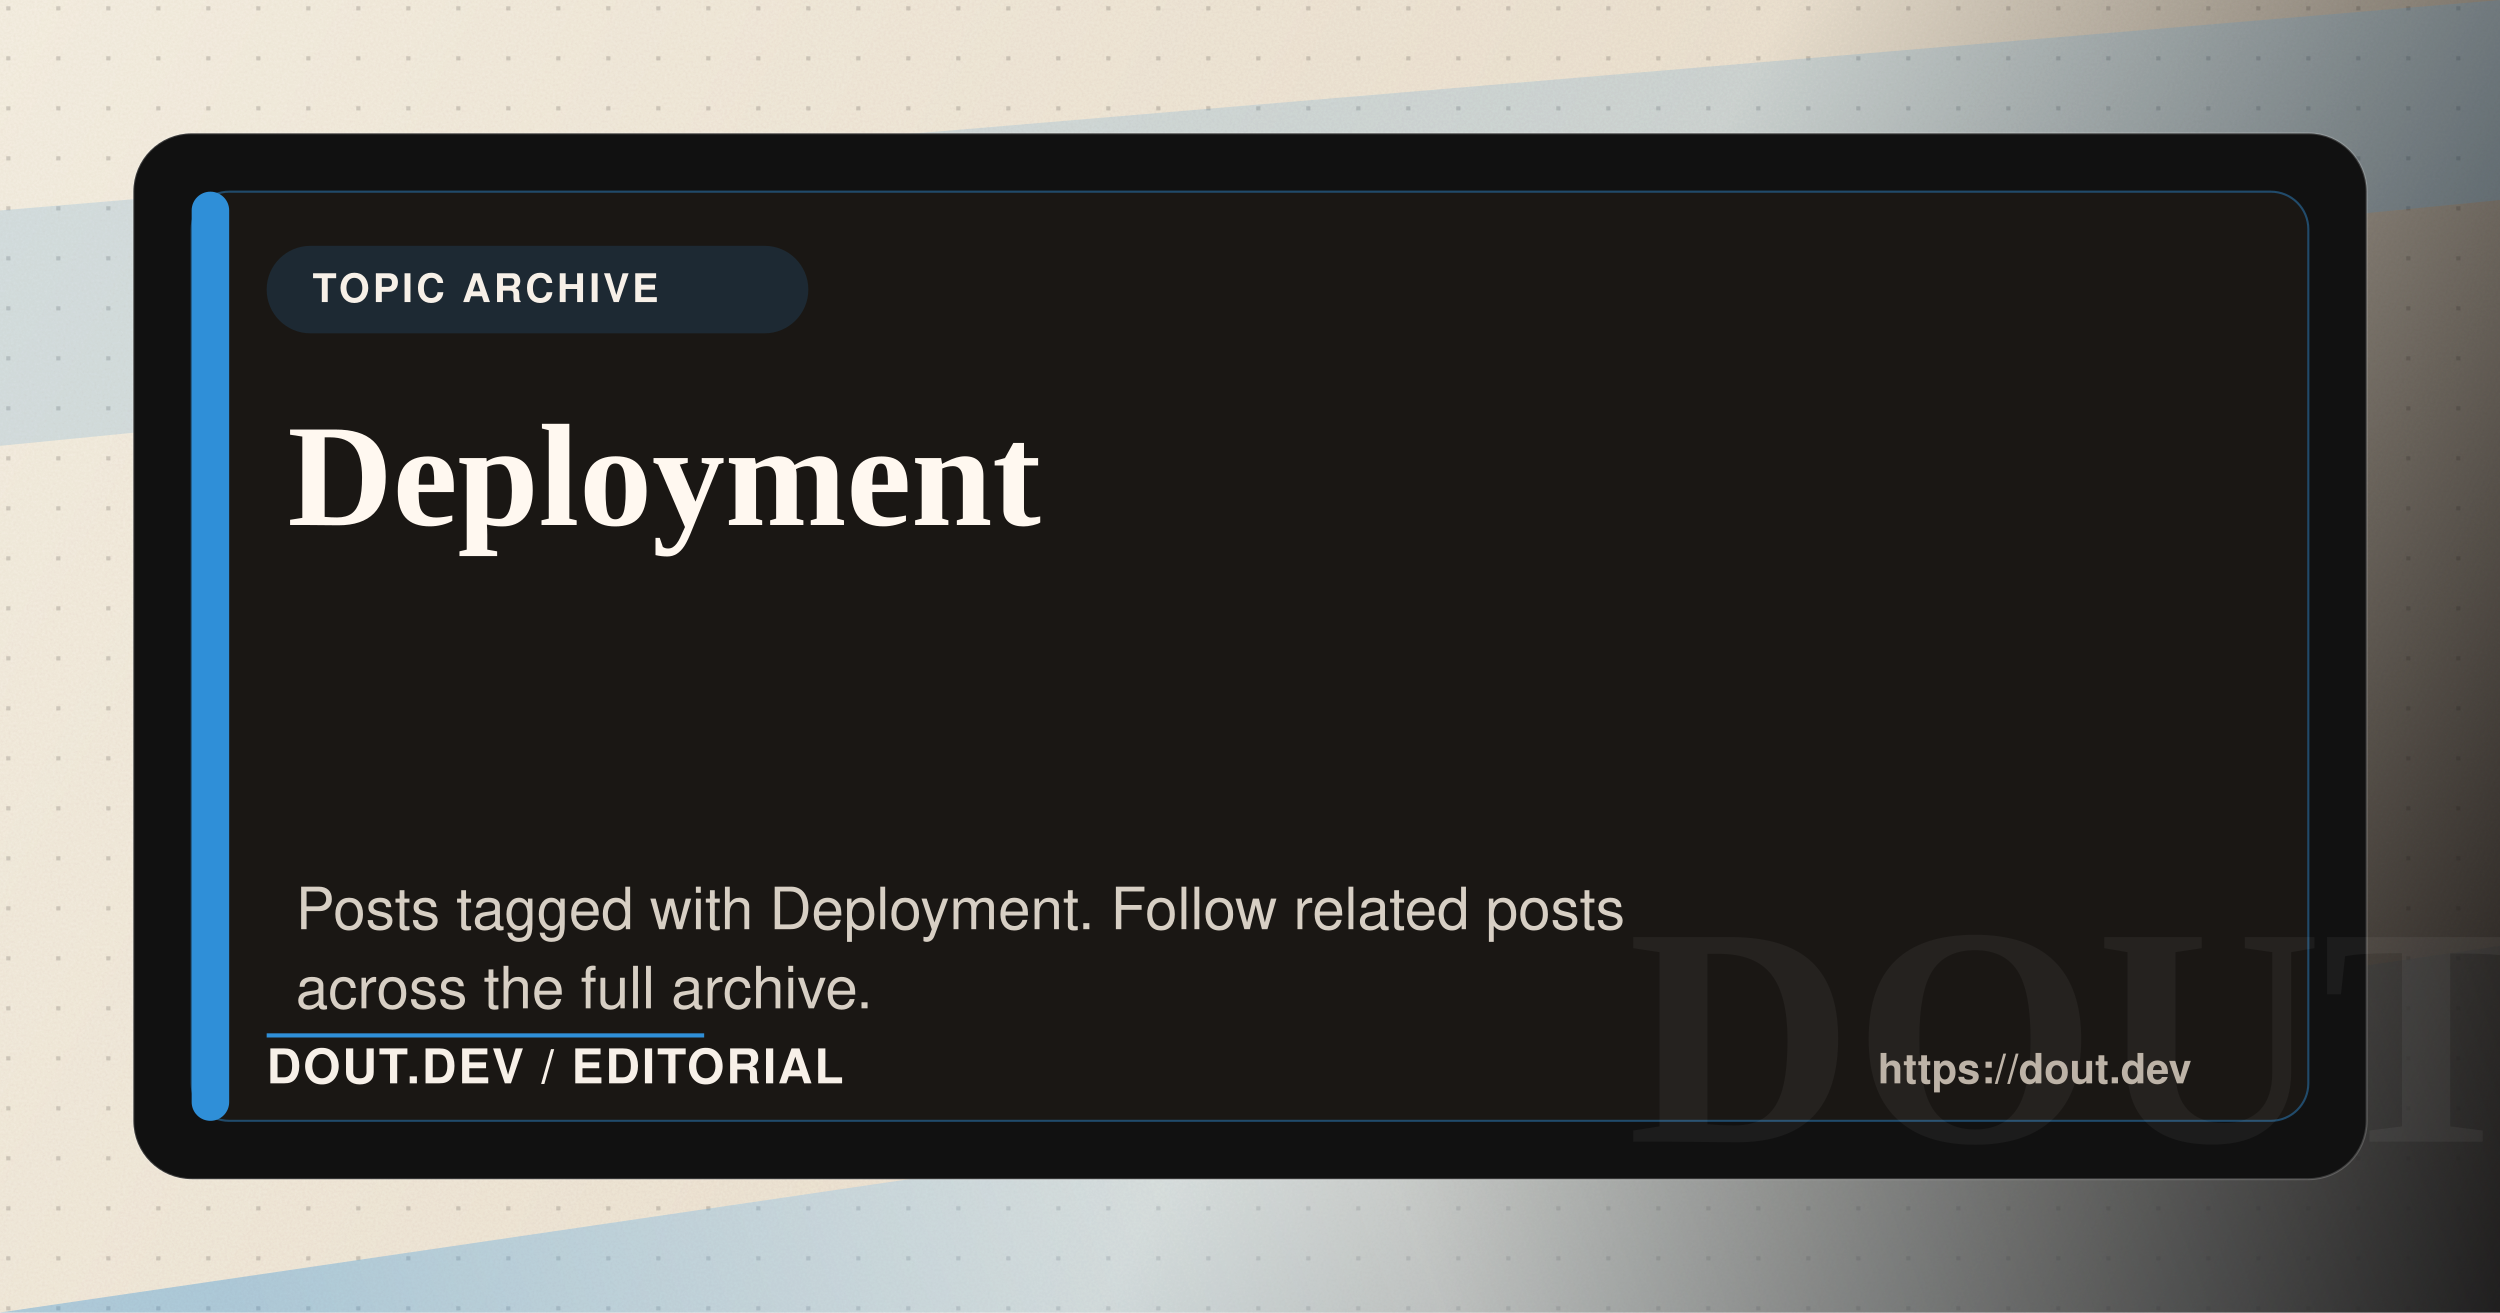
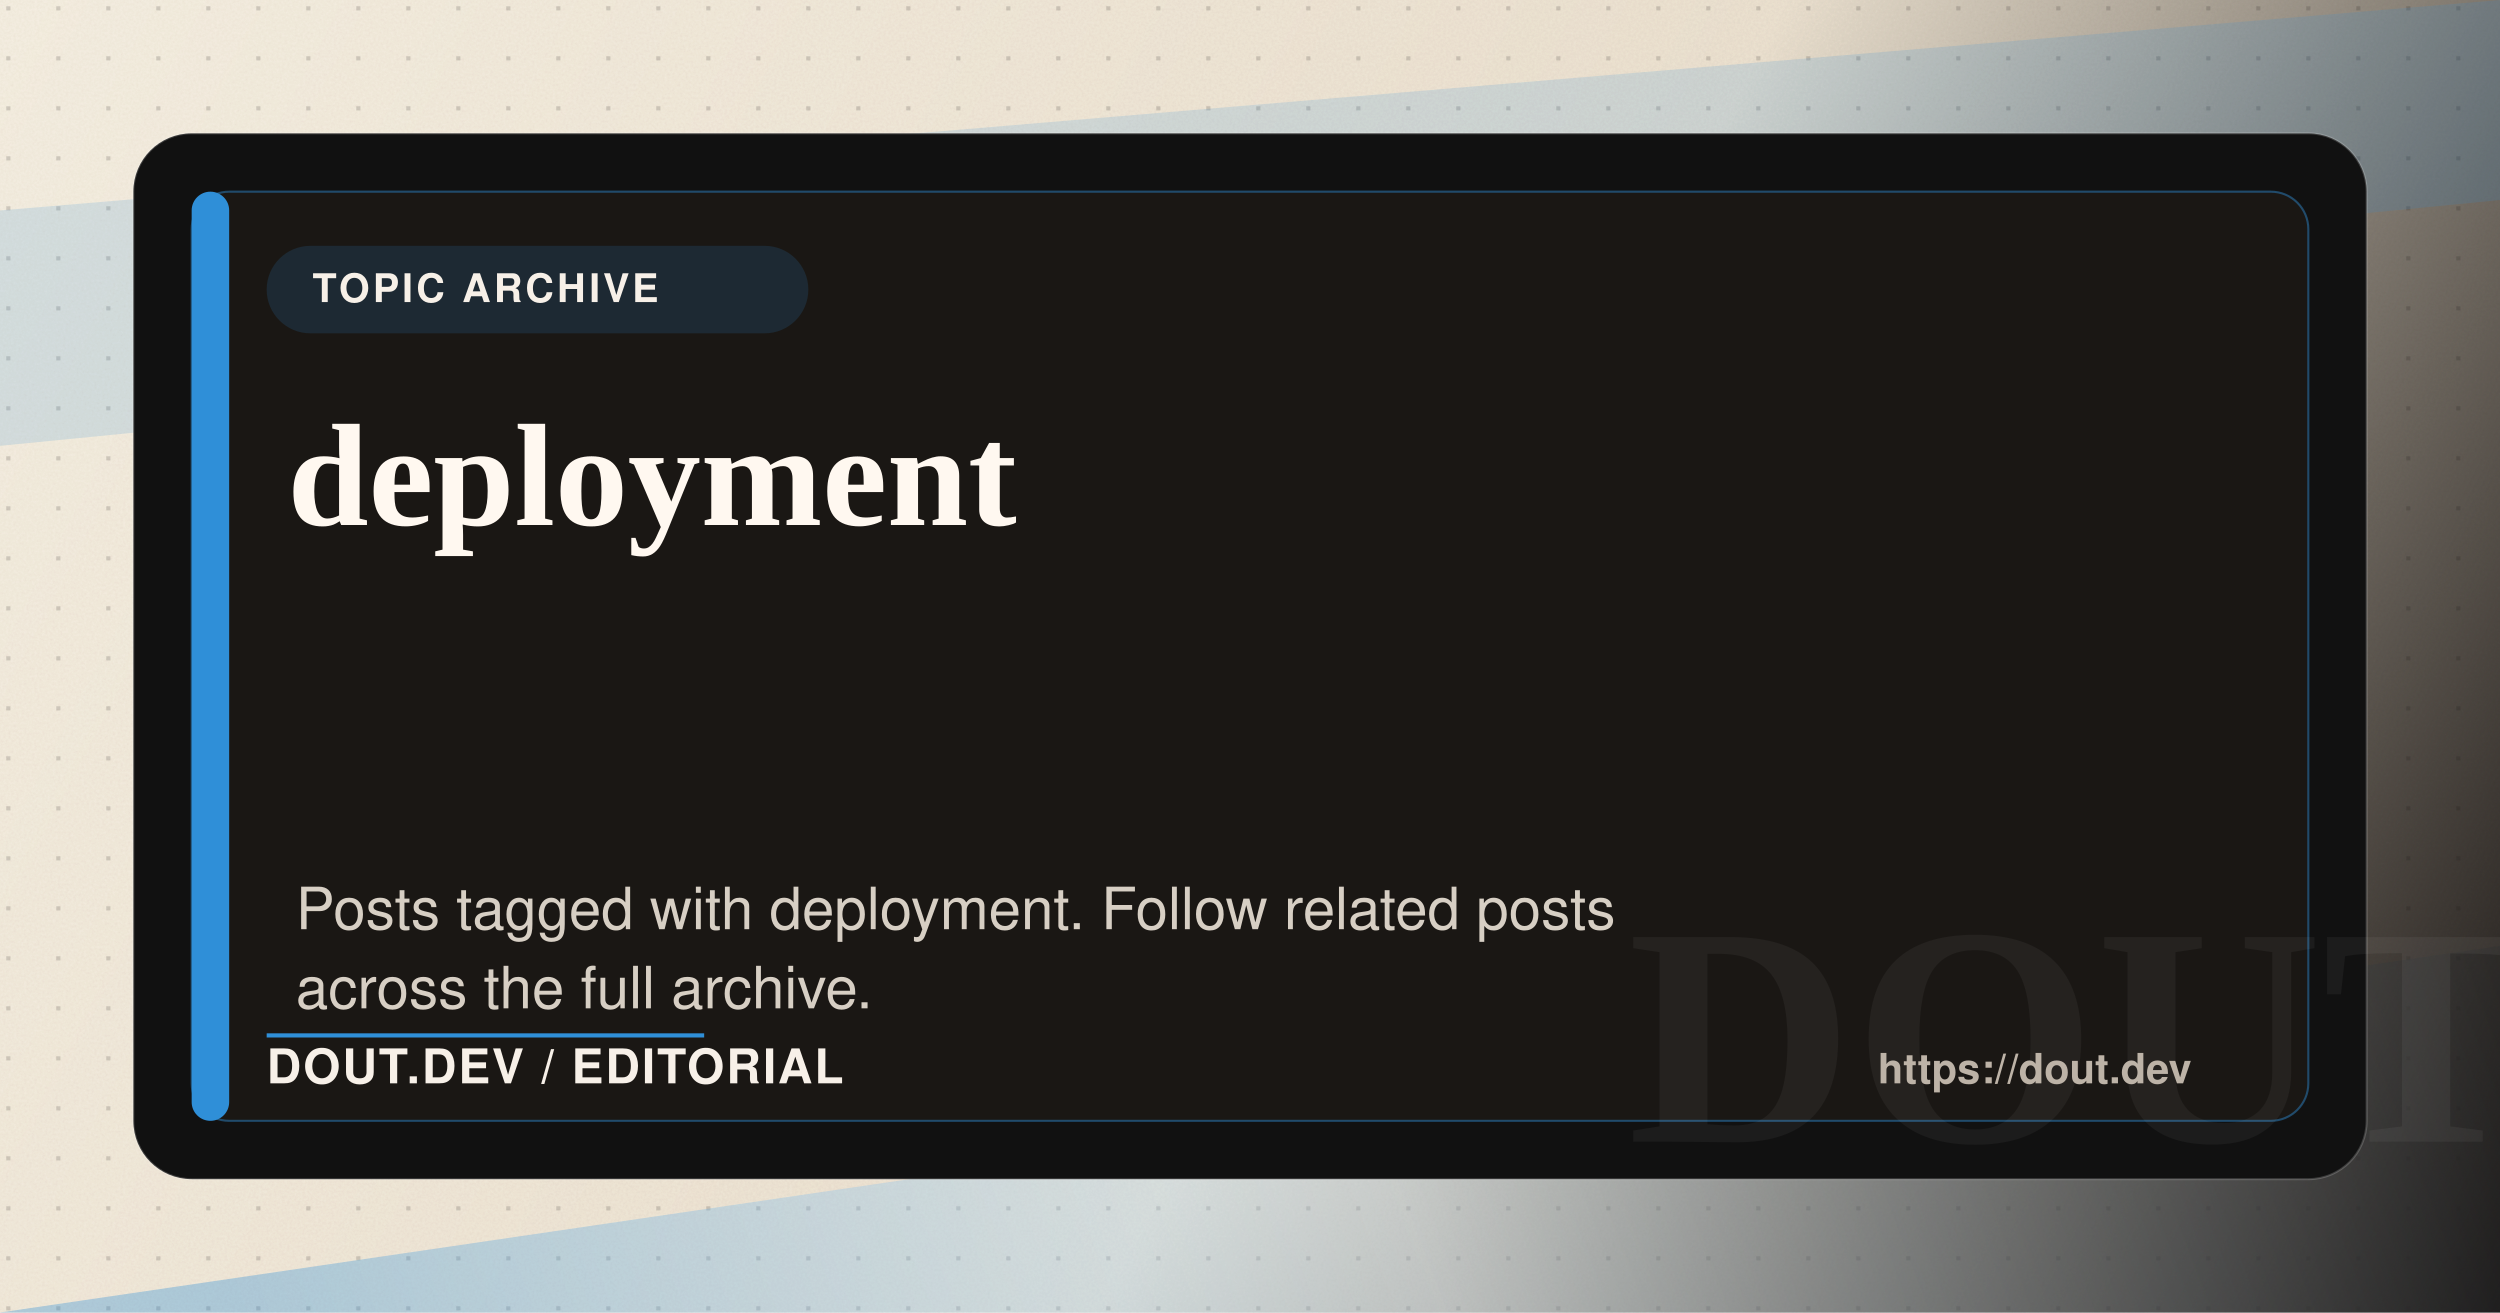
<svg xmlns="http://www.w3.org/2000/svg" width="1200" height="630" viewBox="0 0 1200 630" fill="none">
  <defs>
    <filter id="paperTexture" x="0" y="0" width="100%" height="100%" color-interpolation-filters="sRGB">
      <feTurbulence type="fractalNoise" baseFrequency="0.8" numOctaves="3" seed="17" result="noise" />
      <feColorMatrix in="noise" type="matrix" values="0 0 0 0 0.52 0 0 0 0 0.48 0 0 0 0 0.42 0 0 0 0.08 0" />
      <feBlend in="SourceGraphic" mode="multiply" />
    </filter>
    <linearGradient id="paper" x1="0" y1="0" x2="1200" y2="630" gradientUnits="userSpaceOnUse">
      <stop stop-color="#F6EFE2" />
      <stop offset="0.56" stop-color="#ECE2D1" />
      <stop offset="1" stop-color="#15110F" />
    </linearGradient>
    <linearGradient id="accentSweep" x1="72" y1="520" x2="1128" y2="120" gradientUnits="userSpaceOnUse">
      <stop stop-color="#2f8fd8" />
      <stop offset="0.48" stop-color="#cfeaff" />
      <stop offset="1" stop-color="#111111" />
    </linearGradient>
    <pattern id="dotGrid" width="24" height="24" patternUnits="userSpaceOnUse">
      <rect x="3" y="3" width="2" height="2" fill="#16120F" fill-opacity="0.16" />
    </pattern>
  </defs>
  <rect width="1200" height="630" fill="url(#paper)" filter="url(#paperTexture)" />
  <rect width="1200" height="630" fill="url(#dotGrid)" />
  <path d="M0 630 L1200 454 L1200 630 Z" fill="url(#accentSweep)" opacity="0.34" />
  <path d="M0 101 L1200 0 L1200 96 L0 214 Z" fill="#2f8fd8" opacity="0.16" />
  <rect x="64" y="64" width="1072" height="502" rx="28" fill="#111111" stroke="#FFFFFF" stroke-opacity="0.18" />
  <rect x="92" y="92" width="1016" height="446" rx="18" fill="#1A1714" stroke="#2f8fd8" stroke-opacity="0.45" />
  <rect x="92" y="92" width="18" height="446" rx="9" fill="#2f8fd8" />
  <rect x="128" y="118" width="260" height="42" rx="21" ry="21" fill="#2f8fd8" fill-opacity="0.16" />
  <text x="150" y="145" fill="#F7F0E8" font-family="Avenir Next, Segoe UI, Helvetica, Arial, sans-serif" font-size="19" font-weight="800" letter-spacing="0.08em">TOPIC ARCHIVE</text>
  <text x="998" y="548" text-anchor="middle" fill="#FFFFFF" fill-opacity="0.05" font-family="Georgia, Times New Roman, serif" font-size="150" font-weight="700" letter-spacing="0">DOUT</text>
  <text x="138" y="252" fill="#FFF8F0" font-family="Georgia, Times New Roman, serif" font-size="70" font-weight="700" letter-spacing="0">
-     <tspan x="138" dy="0">Deployment</tspan>
+     <tspan x="138" dy="0">deployment</tspan>
  </text>
  <text x="142" y="446" fill="#D7CFC4" font-family="Avenir Next, Segoe UI, Helvetica, Arial, sans-serif" font-size="28" font-weight="500" letter-spacing="0">
-     <tspan x="142" dy="0">Posts tagged with Deployment. Follow related posts</tspan>
+     <tspan x="142" dy="0">Posts tagged with deployment. Follow related posts</tspan>
    <tspan x="142" dy="38">across the full archive.</tspan>
  </text>
  <rect x="128" y="496" width="210" height="2" fill="#2f8fd8" />
  <text x="128" y="520" fill="#F7F0E8" font-family="Avenir Next, Segoe UI, Helvetica, Arial, sans-serif" font-size="23" font-weight="800" letter-spacing="0.04em">DOUT.DEV / EDITORIAL</text>
  <text x="1052" y="520" text-anchor="end" fill="#BDB3A7" font-family="Avenir Next, Segoe UI, Helvetica, Arial, sans-serif" font-size="20" font-weight="600" letter-spacing="0">https://dout.dev</text>
</svg>
